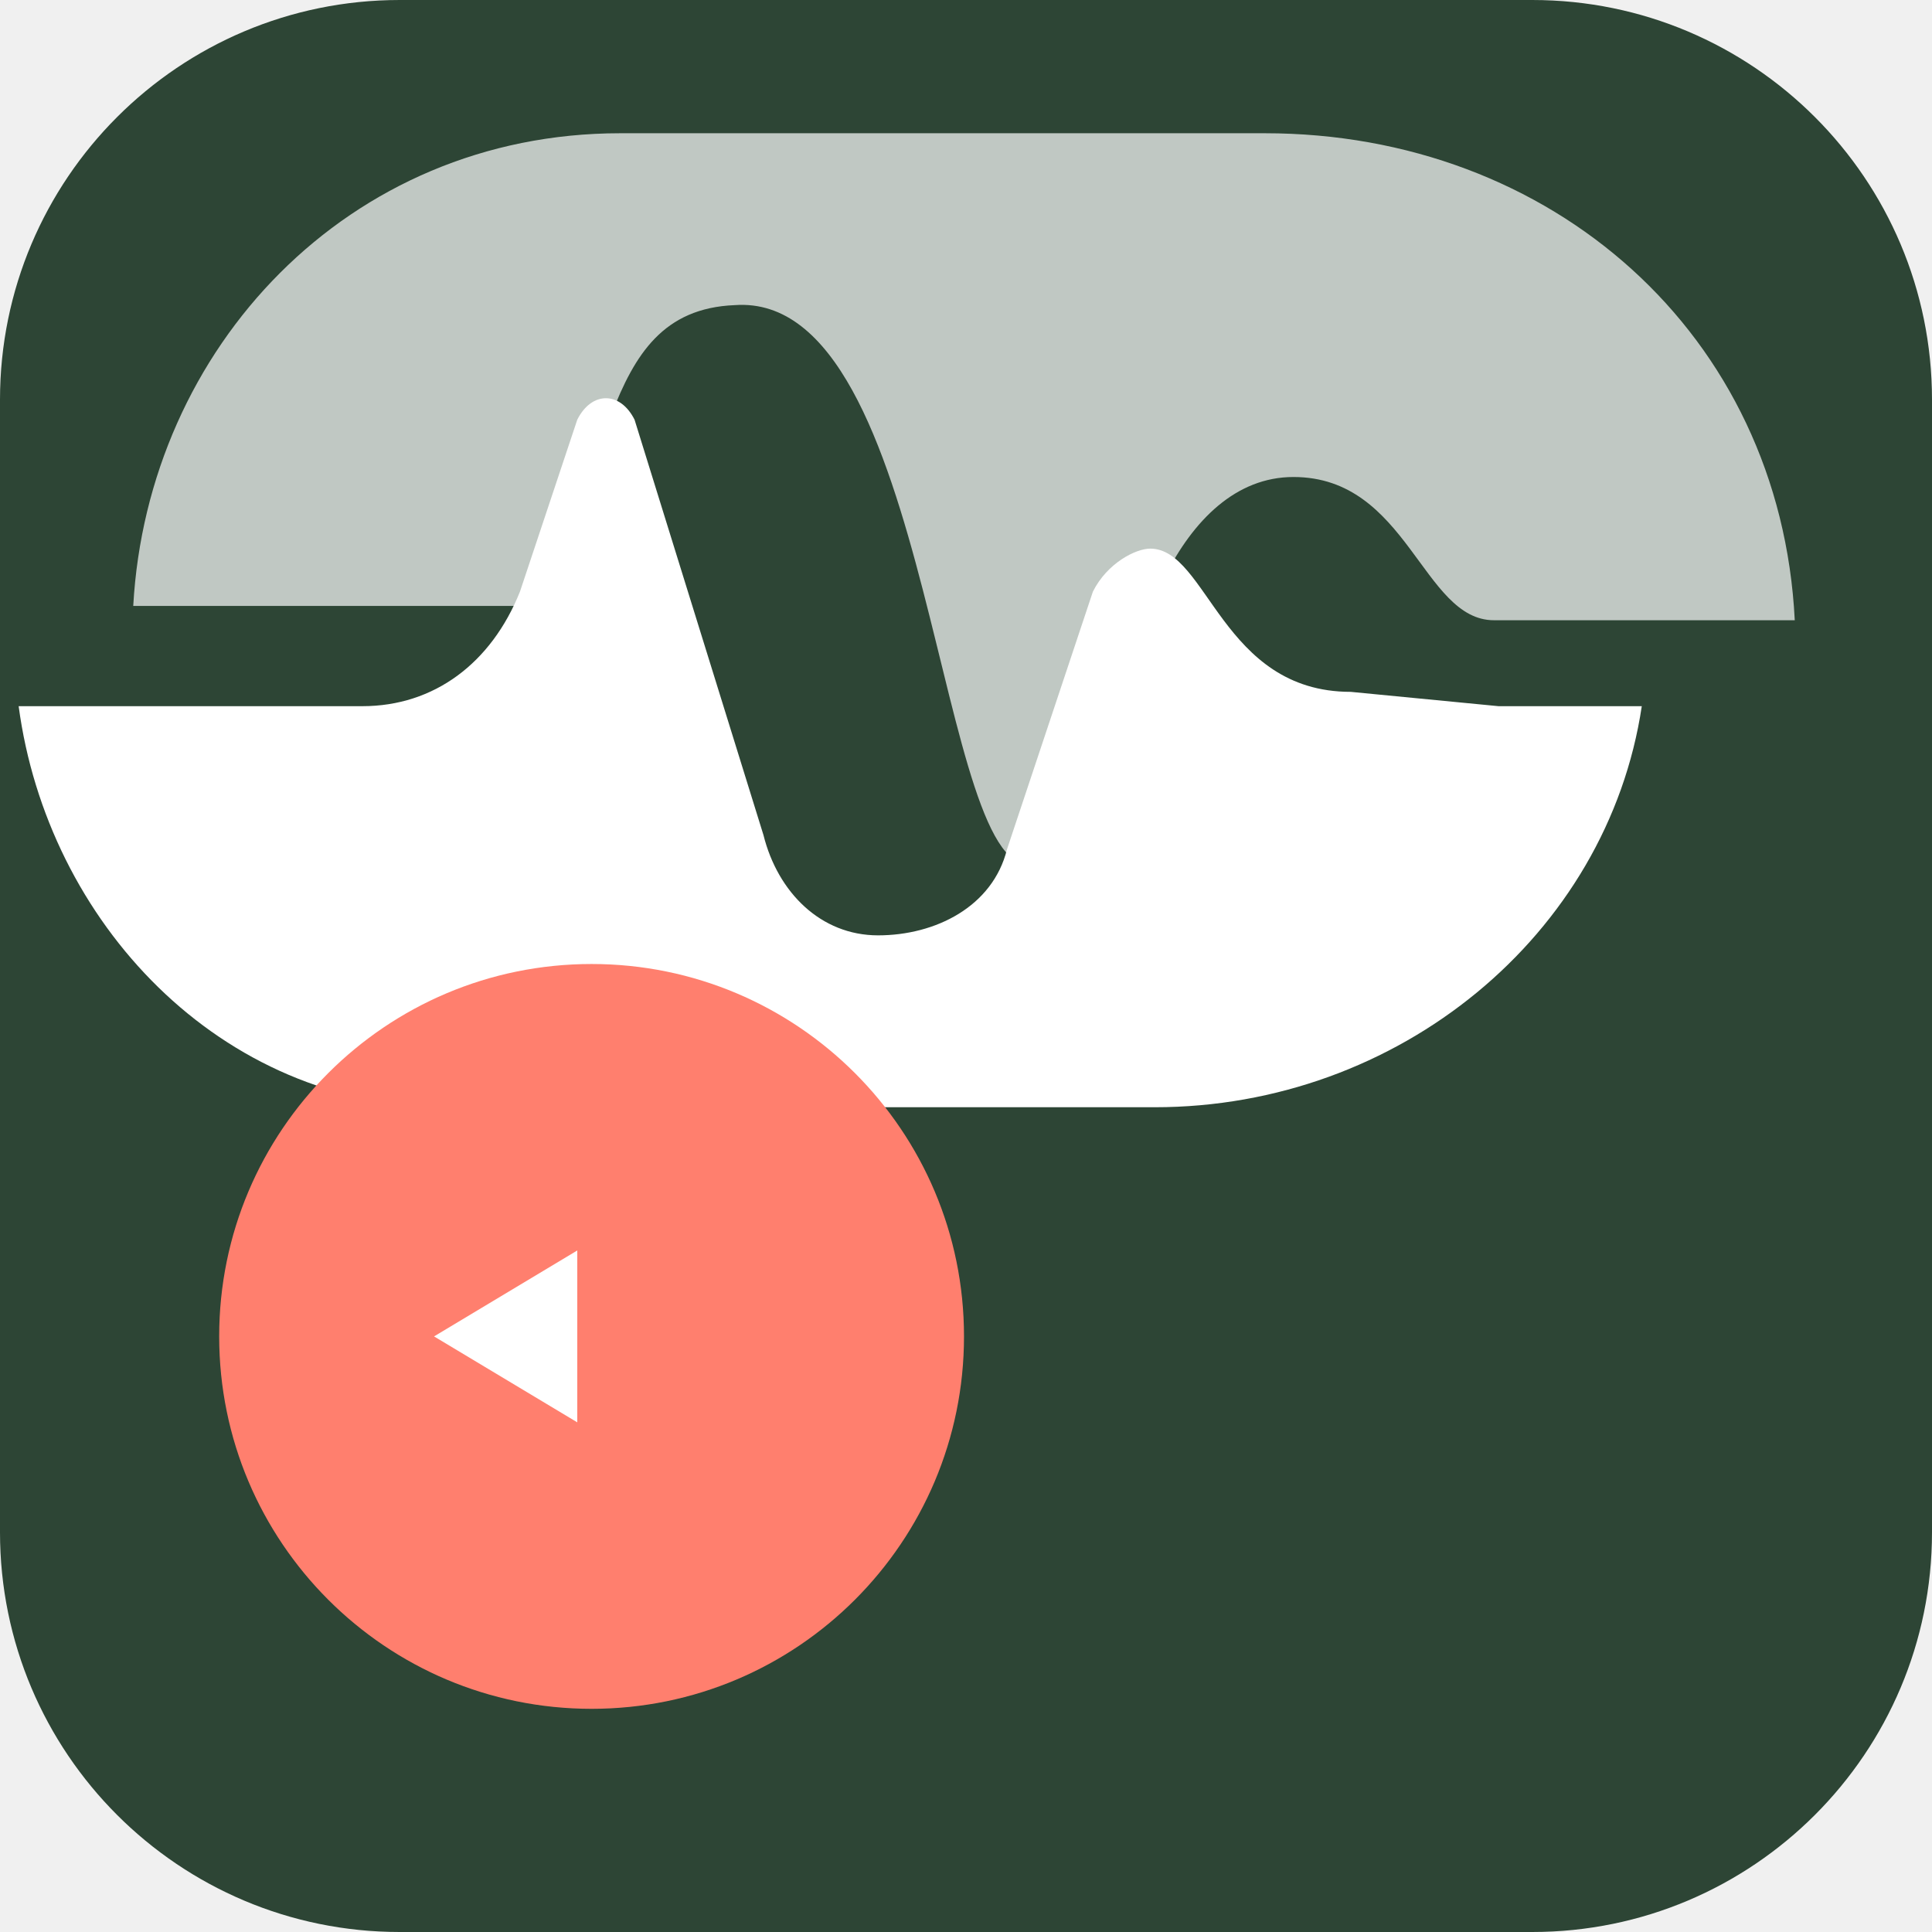
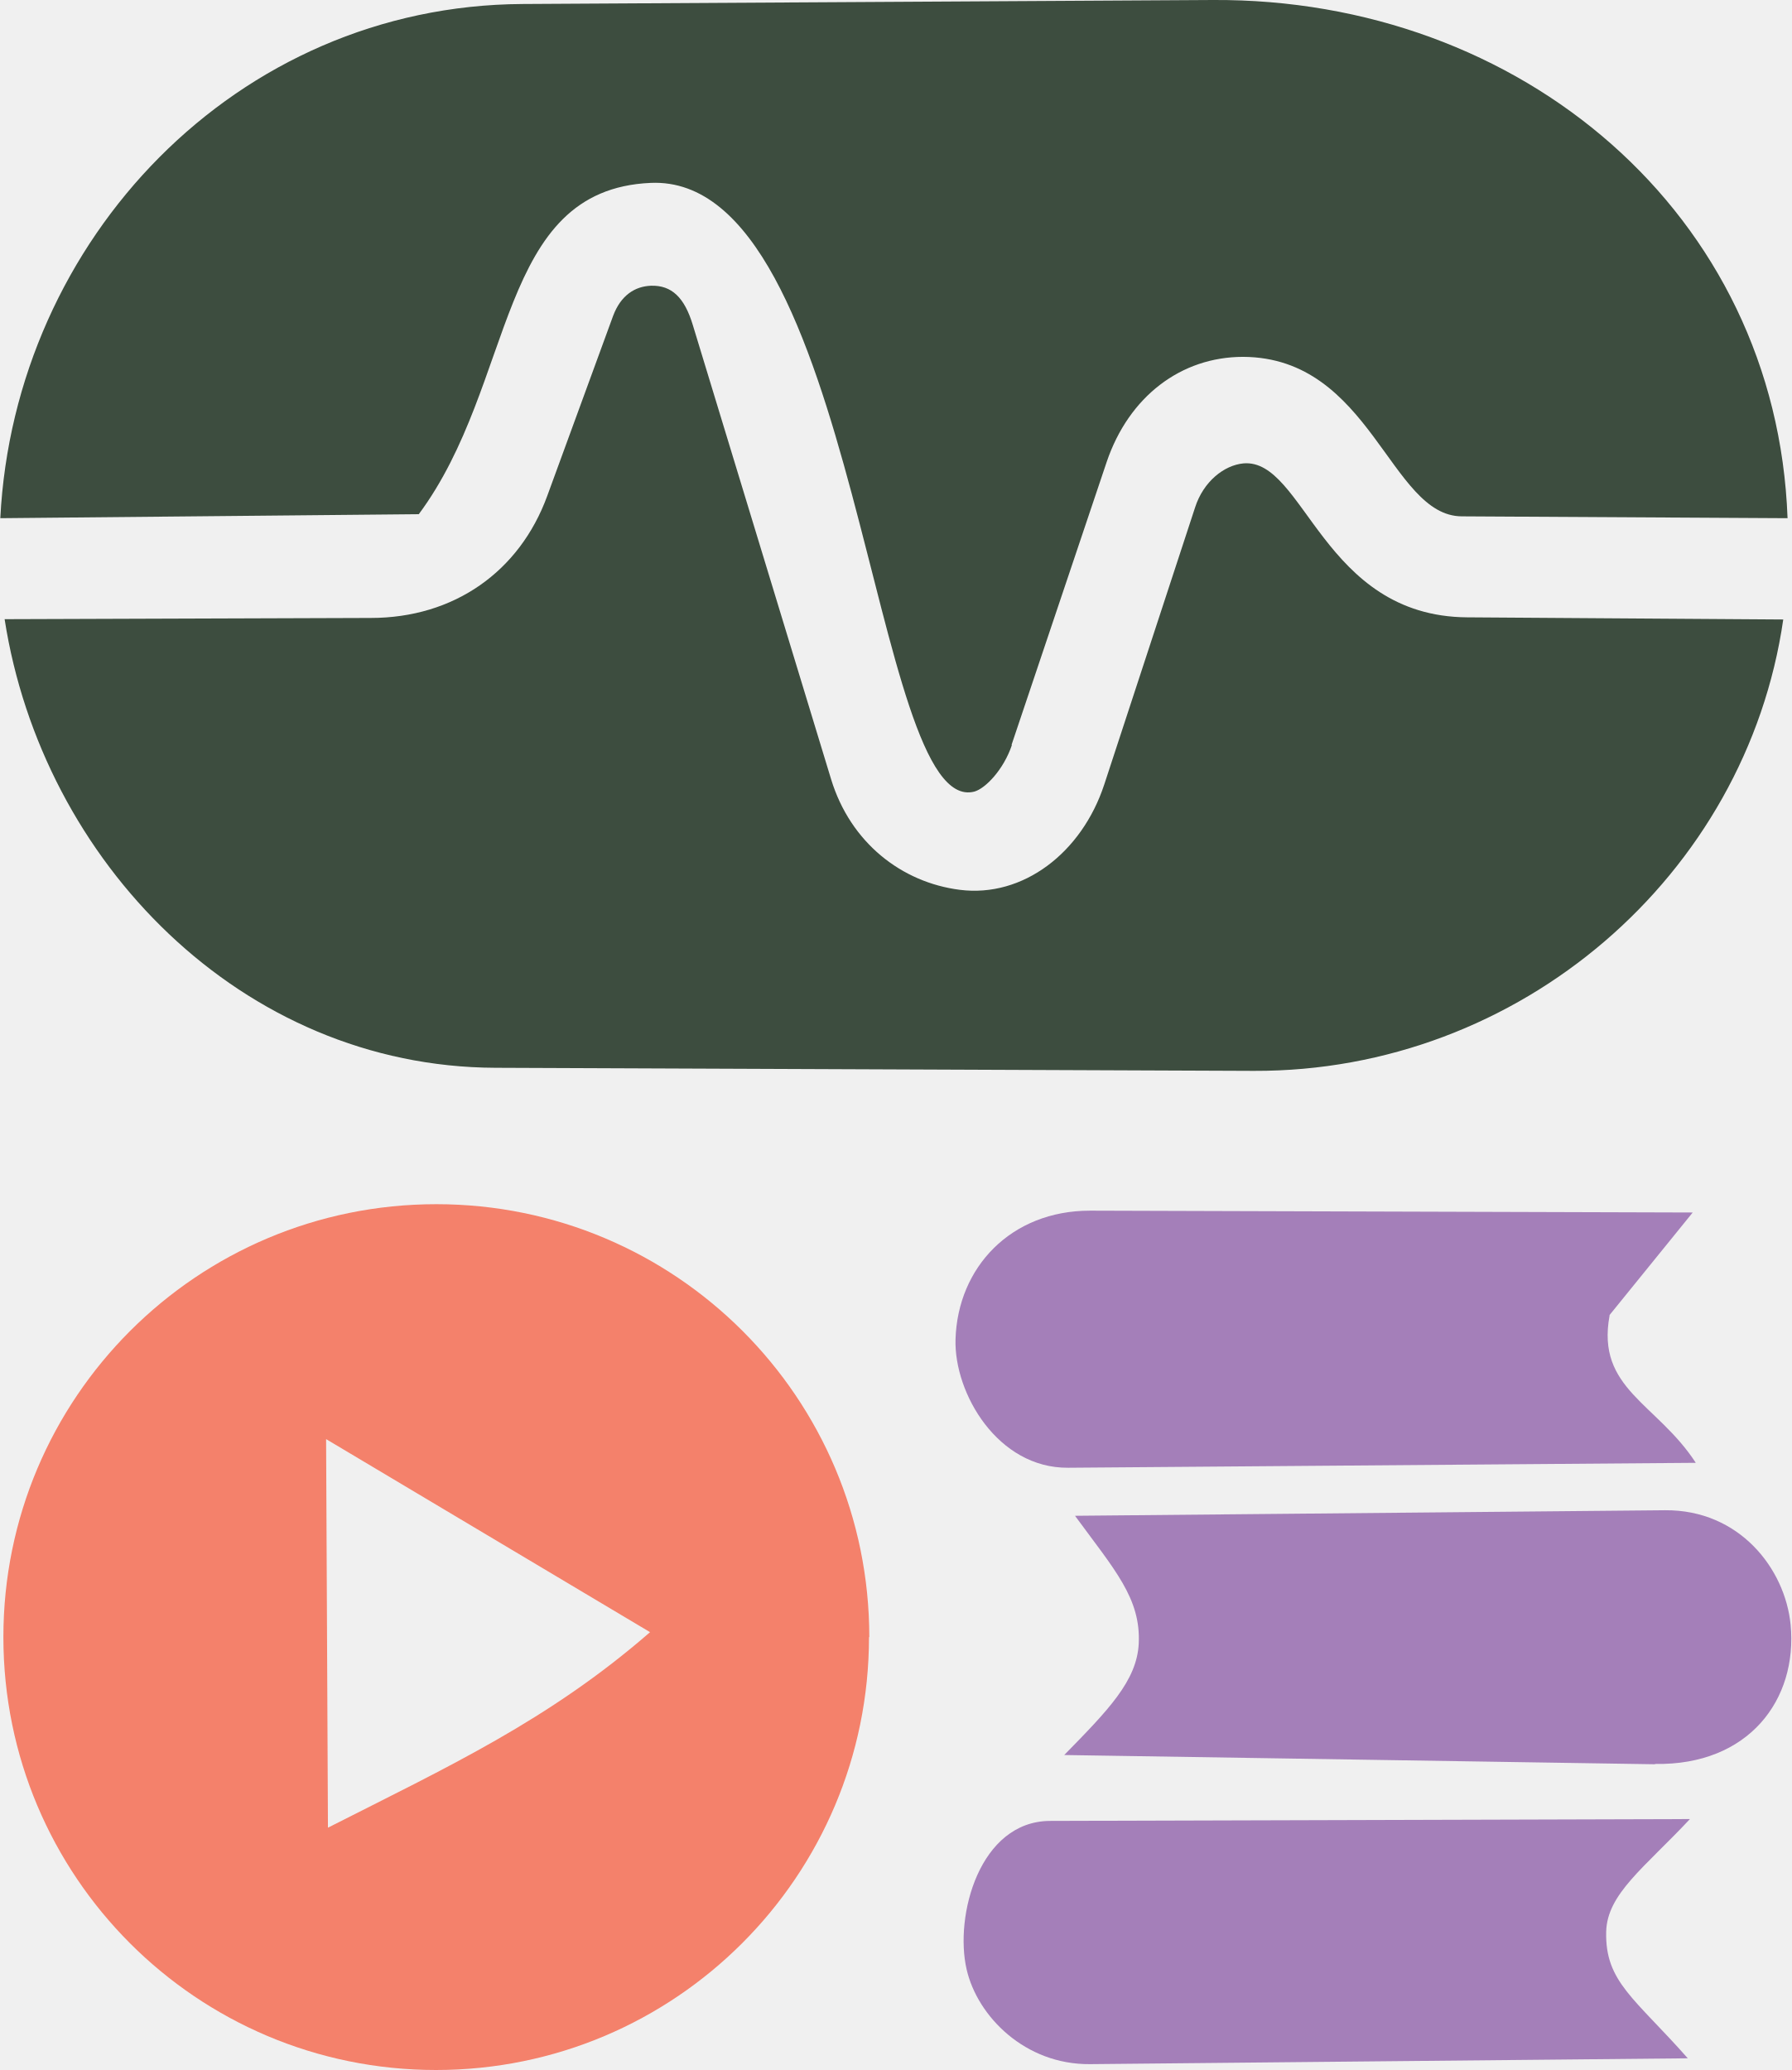
- <svg xmlns="http://www.w3.org/2000/svg" viewBox="0 0 58 58" fill="none">
-   <rect width="58" height="58" rx="12" fill="#2D4535" />
-   <g transform="translate(4,4) scale(0.86)">
-     <path d="M47.66 20h5c-1.2 8-8.5 14-17 14H11c-8 0-14-6.5-15-14h12c2.5 0 4.5-1.5 5.5-4l2-6c.5-1 1.5-1 2 0l4.5 14.5c.5 2 2 3.5 4 3.5 2 0 4-1 4.5-3l3-9c.5-1 1.5-1.5 2-1.5 2 0 2.5 5 7 5Z" fill="#fff" />
-     <path d="M33 24c-.5 1-1 1.5-1.5 1.5-3.5 1-3.5-20-10.5-19.5-5 .2-4 6.5-7.5 10.5H0C.5 7.5 7.5 0 17 0h22.5c10 0 18 7 18.5 17h-10.5c-2.5 0-3-5-7-5-2 0-3.5 1.5-4.5 3.5l-3 8.5Z" fill="#fff" opacity=".7" />
-     <circle cx="16" cy="42" r="13" fill="#FF7F6E" />
-     <path d="m10.5 42 5-3v6l-5-3Z" fill="#fff" />
+ <svg xmlns="http://www.w3.org/2000/svg" viewBox="0 0 58.17 67.23">
+   <defs>
+     <style>
+       .cls-1{fill:#a47fb9}.cls-2{fill:#3d4d3f}.cls-3{fill:#f4816b}
+     </style>
+   </defs>
+   <g>
+     <path class="cls-2" d="M47.66 20.05l10.25.07c-1.2 8.31-8.55 14.69-17.19 14.66l-24.63-.1c-8.25-.03-14.72-6.71-15.94-14.57l11.89-.04c2.7 0 4.83-1.5 5.73-3.96l2.14-5.85c.25-.67.71-.96 1.23-.98.67-.02 1.09.38 1.36 1.28l4.49 14.75c.63 2.06 2.29 3.35 4.18 3.59 2.05.26 3.96-1.2 4.69-3.42l2.95-9c.27-.84.94-1.37 1.57-1.43 1.98-.17 2.57 4.97 7.27 5z" />
+     <path class="cls-2" d="M32.86 24.2c-.27.8-.86 1.41-1.22 1.51-3.36.86-3.75-20.07-10.51-19.77-5.02.22-4.36 6.49-7.53 10.76L.01 16.83C.47 7.78 7.68.18 16.97.13L39.38 0c10.01-.06 18.31 6.94 18.67 16.83l-10.58-.06c-2.33-.01-2.94-5.16-7.1-5.18-2.02 0-3.71 1.29-4.43 3.41l-3.09 9.19z" />
+     <path class="cls-1" d="M52.27 42.73c-.44 2.38 1.54 2.84 2.8 4.78l-20.38.16c-2.29.02-3.71-2.42-3.66-4.17.07-2.34 1.8-4.18 4.37-4.18l19.57.06-2.7 3.33zM53.74 57.3l-19.18-.3c1.43-1.46 2.36-2.41 2.42-3.62.07-1.47-.78-2.39-2.07-4.15l19.16-.18c2.41-.02 3.9 1.89 4.08 3.72.23 2.43-1.36 4.57-4.4 4.52zM54.81 66.85l-19.41.19c-2.11.02-3.66-1.55-4.01-3.08-.4-1.74.42-4.81 2.71-4.82l20.78-.06c-1.49 1.59-2.69 2.43-2.72 3.66-.04 1.63.93 2.16 2.65 4.11z" />
+     <path class="cls-3" d="M28.22 53.17c0 7.76-6.29 14.06-14.06 14.06S.11 60.94.11 53.17s6.29-14.06 14.06-14.06 14.06 6.29 14.06 14.06zm-7.11-.16l-10.52-6.27.06 12.62c3.9-1.98 7.16-3.48 10.46-6.35z" />
  </g>
</svg>
